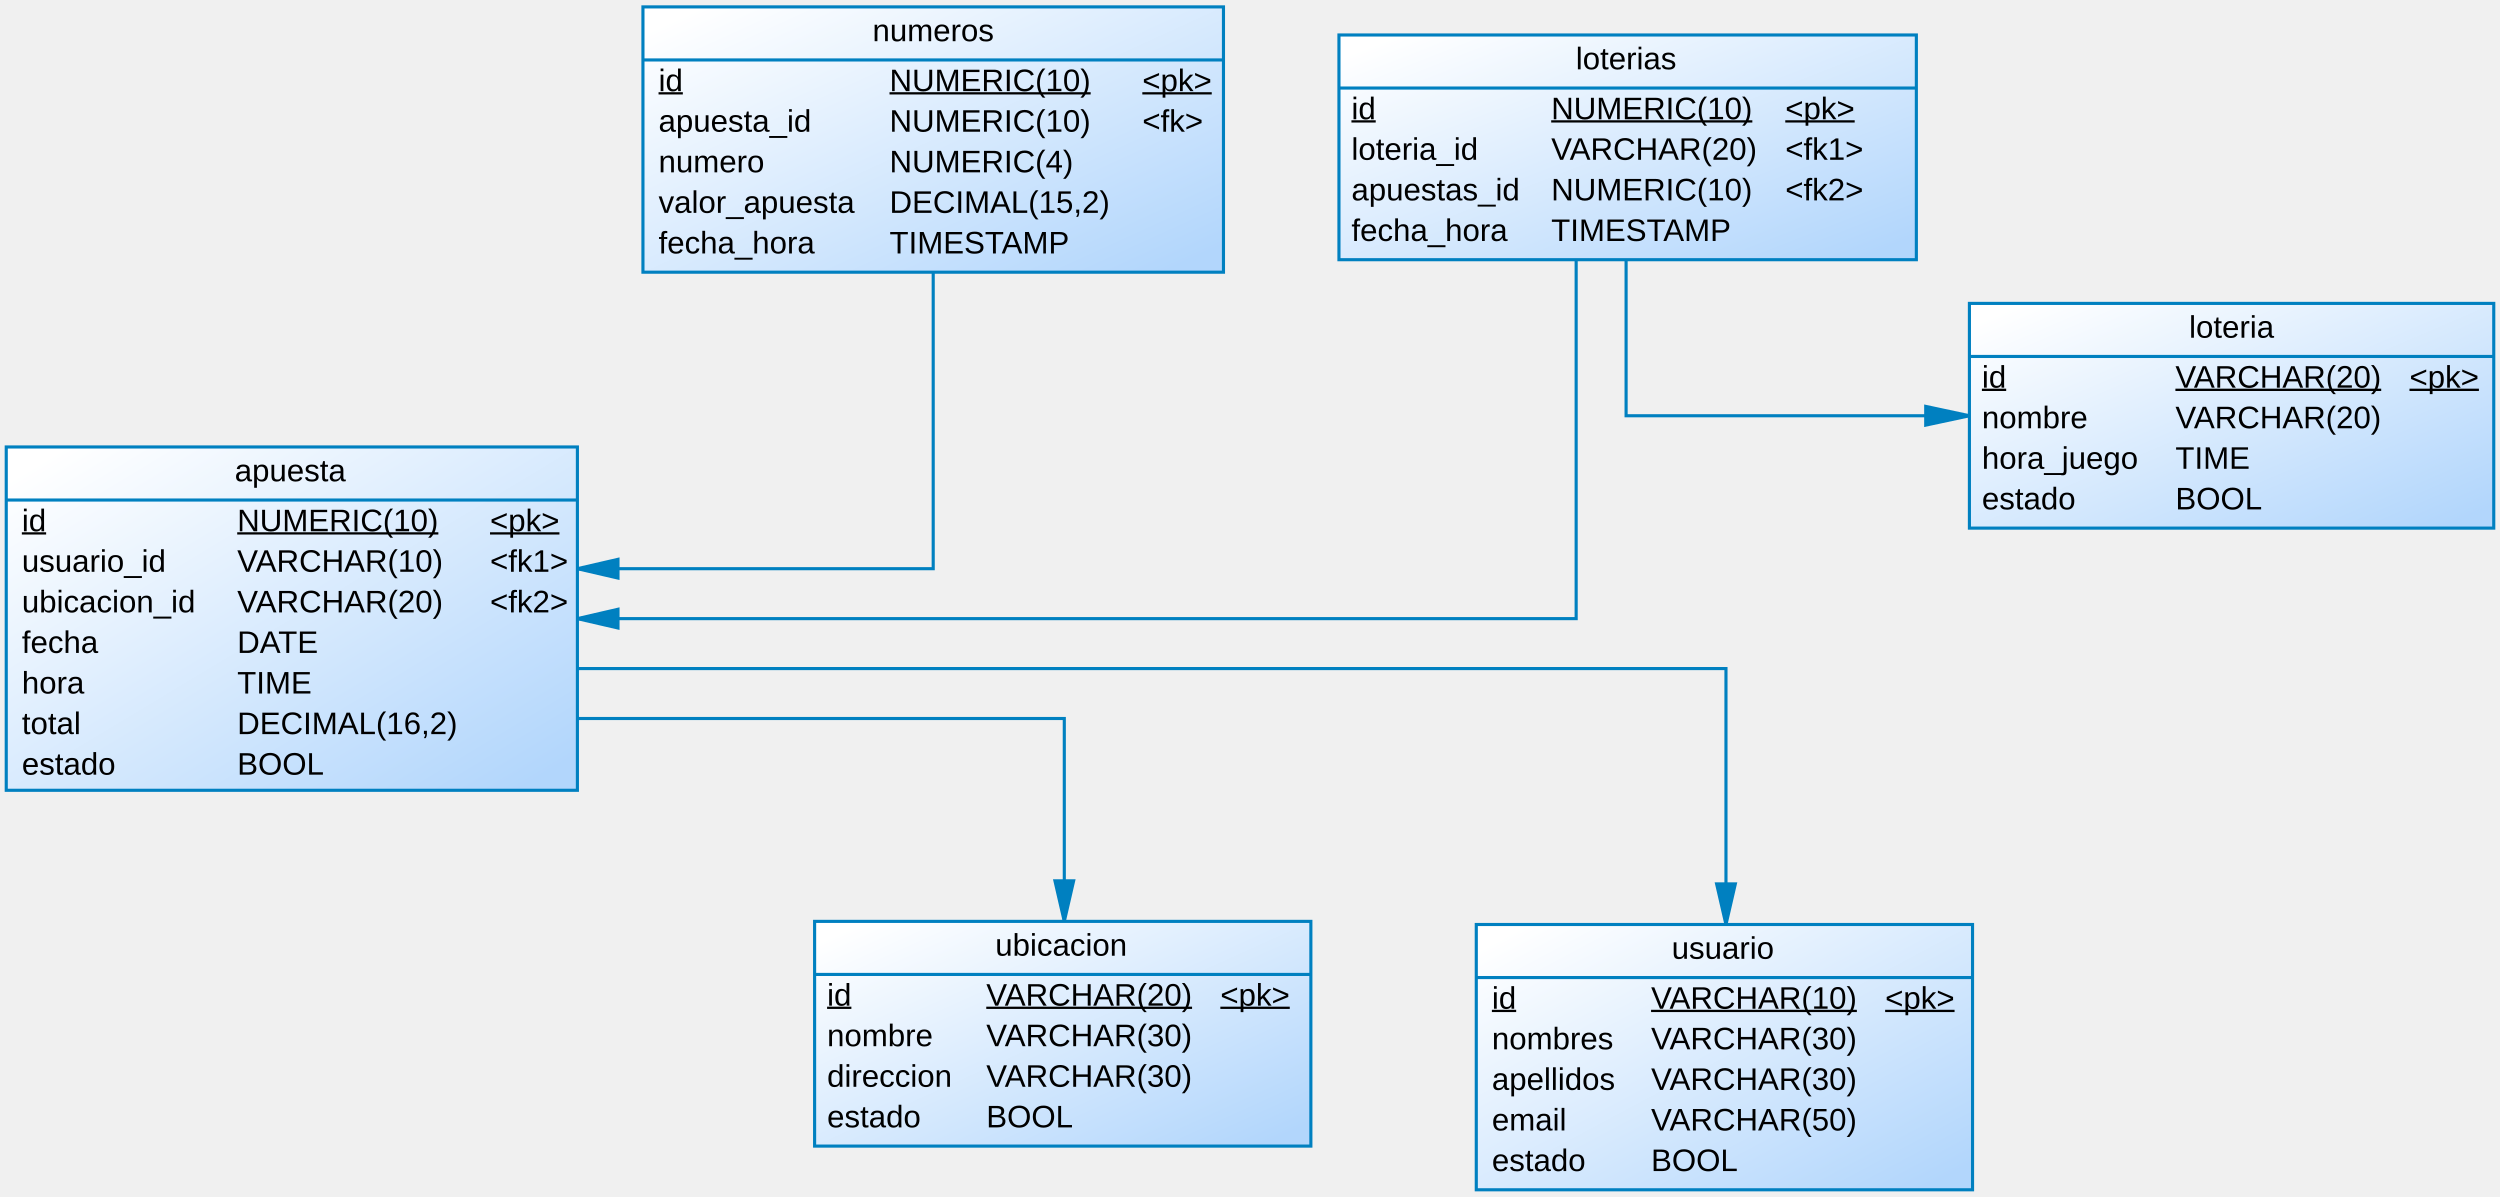
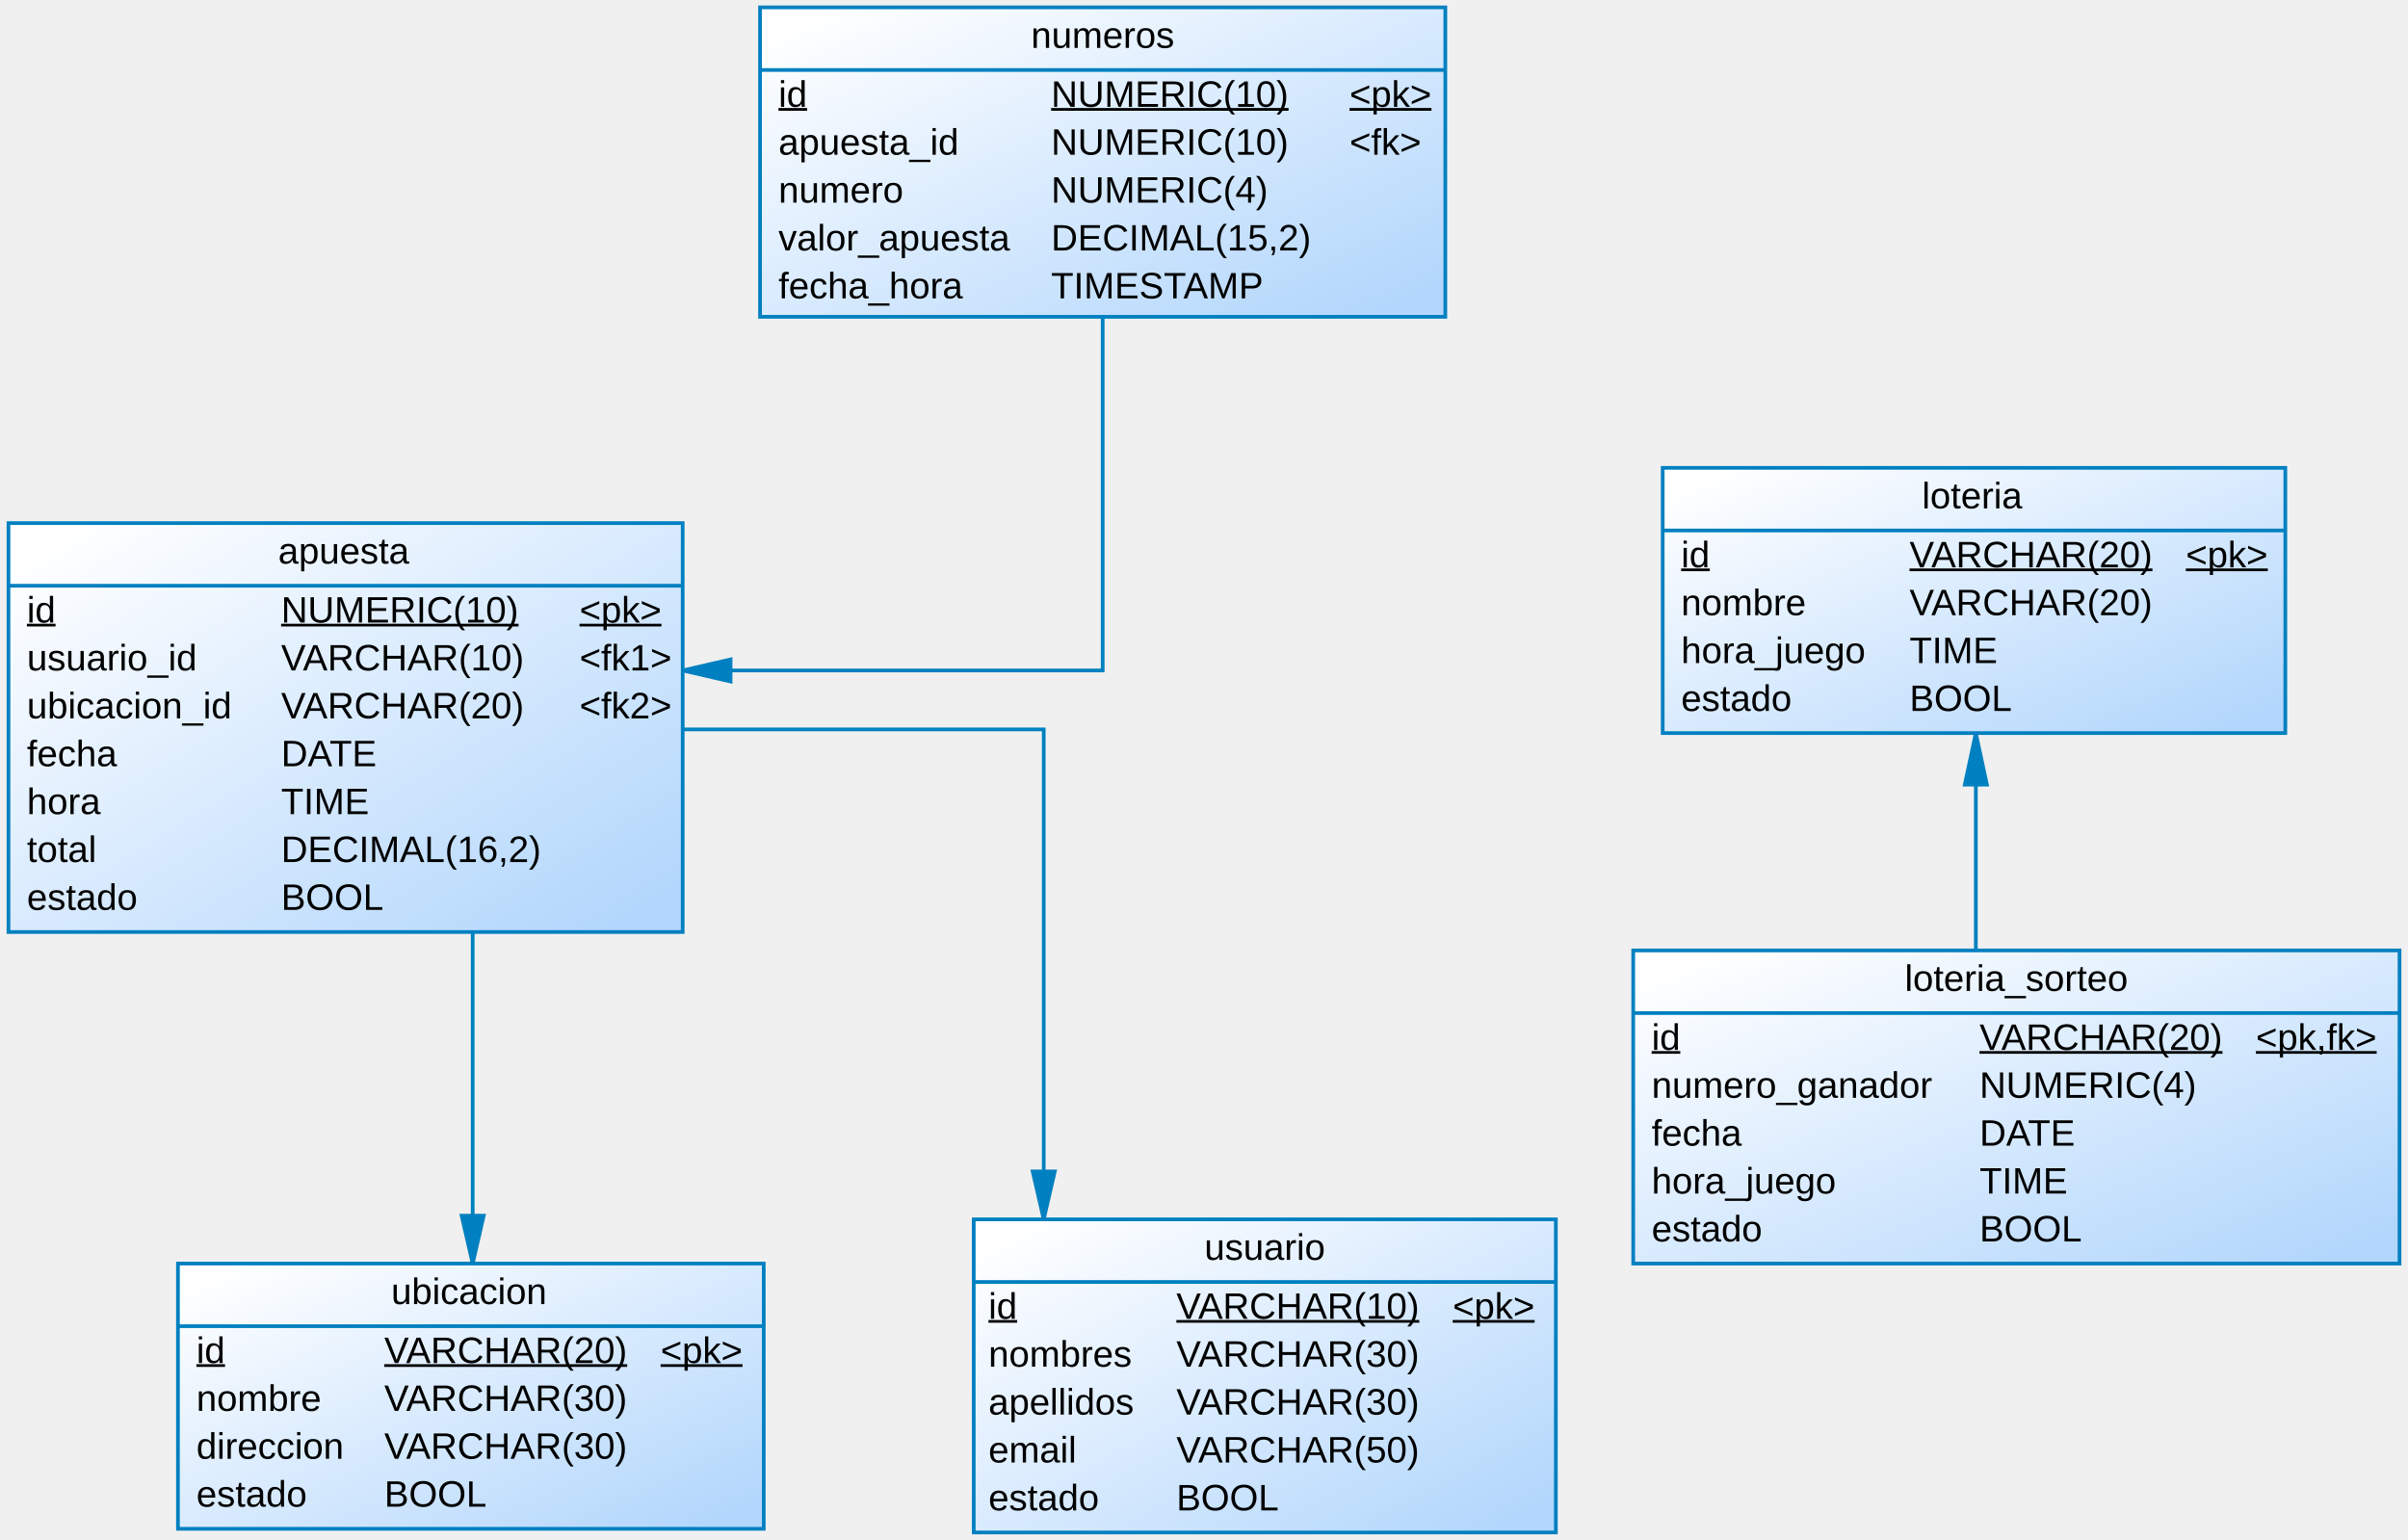
- <svg xmlns="http://www.w3.org/2000/svg" width="211mm" height="101mm" version="1.1" viewBox="0 0 801 383">
-   <polyline fill="none" points="185,214 553,214 553,296" stroke="#0080c0" stroke-width="1" />
-   <polygon fill="#0080c0" points="553,296 550,283 556,283" stroke="#0080c0" stroke-width="1" stroke-linejoin="miter" />
-   <polyline fill="none" points="185,230 341,230 341,295" stroke="#0080c0" stroke-width="1" />
-   <polygon fill="#0080c0" points="341,295 338,282 344,282" stroke="#0080c0" stroke-width="1" stroke-linejoin="miter" />
-   <polyline fill="none" points="299,87 299,182 185,182" stroke="#0080c0" stroke-width="1" />
+ <svg xmlns="http://www.w3.org/2000/svg" width="172mm" height="110mm" version="1.1" viewBox="0 0 653 418">
+   <polyline fill="none" points="185,198 283,198 283,331" stroke="#0080c0" stroke-width="1" />
+   <polygon fill="#0080c0" points="283,331 280,318 286,318" stroke="#0080c0" stroke-width="1" stroke-linejoin="miter" />
+   <polyline fill="none" points="128,253 128,343" stroke="#0080c0" stroke-width="1" />
+   <polygon fill="#0080c0" points="128,343 125,330 131,330" stroke="#0080c0" stroke-width="1" stroke-linejoin="miter" />
+   <polyline fill="none" points="299,86 299,182 185,182" stroke="#0080c0" stroke-width="1" />
  <polygon fill="#0080c0" points="185,182 198,179 198,185" stroke="#0080c0" stroke-width="1" stroke-linejoin="miter" />
-   <polyline fill="none" points="521,83 521,133 631,133" stroke="#0080c0" stroke-width="1" />
-   <polygon fill="#0080c0" points="631,133 617,136 617,130" stroke="#0080c0" stroke-width="1" stroke-linejoin="miter" />
-   <polyline fill="none" points="505,83 505,198 185,198" stroke="#0080c0" stroke-width="1" />
-   <polygon fill="#0080c0" points="185,198 198,195 198,201" stroke="#0080c0" stroke-width="1" stroke-linejoin="miter" />
-   <rect x="473" y="296" fill="#ffffff" width="0" height="0" stroke="none" stroke-width="0" />
+   <polyline fill="none" points="536,258 536,199" stroke="#0080c0" stroke-width="1" />
+   <polygon fill="#0080c0" points="536,199 539,213 533,213" stroke="#0080c0" stroke-width="1" stroke-linejoin="miter" />
+   <rect x="264" y="331" fill="#ffffff" width="0" height="0" stroke="none" stroke-width="0" />
  <defs>
    <linearGradient id="Gradient1" x1="0%" x2="100%" y1="0%" y2="100%" gradientUnits="objectBoundingBox">
      <stop offset="5%" stop-color="#ffffff" />
      <stop offset="95%" stop-color="#b2d6fc" />
    </linearGradient>
  </defs>
-   <rect x="473" y="296" fill="url(#Gradient1)" width="159" height="85" stroke="#0080c0" stroke-width="1" />
-   <text x="552" y="307" fill="#000000" font-size="10" font-family="'Arial Unicode MS','Arial'" text-anchor="middle">usuario</text>
-   <line x1="473" x2="632" y1="313" y2="313" stroke="#0080c0" stroke-width="1" />
-   <text x="478" y="323" fill="#000000" font-size="10" font-family="'Arial Unicode MS','Arial'" text-anchor="start" text-decoration="underline">id</text>
-   <text x="478" y="336" fill="#000000" font-size="10" font-family="'Arial Unicode MS','Arial'" text-anchor="start">nombres</text>
-   <text x="478" y="349" fill="#000000" font-size="10" font-family="'Arial Unicode MS','Arial'" text-anchor="start">apellidos</text>
-   <text x="478" y="362" fill="#000000" font-size="10" font-family="'Arial Unicode MS','Arial'" text-anchor="start">email</text>
-   <text x="478" y="375" fill="#000000" font-size="10" font-family="'Arial Unicode MS','Arial'" text-anchor="start">estado</text>
-   <text x="529" y="323" fill="#000000" font-size="10" font-family="'Arial Unicode MS','Arial'" text-anchor="start" text-decoration="underline">VARCHAR(10)</text>
-   <text x="529" y="336" fill="#000000" font-size="10" font-family="'Arial Unicode MS','Arial'" text-anchor="start">VARCHAR(30)</text>
-   <text x="529" y="349" fill="#000000" font-size="10" font-family="'Arial Unicode MS','Arial'" text-anchor="start">VARCHAR(30)</text>
-   <text x="529" y="362" fill="#000000" font-size="10" font-family="'Arial Unicode MS','Arial'" text-anchor="start">VARCHAR(50)</text>
-   <text x="529" y="375" fill="#000000" font-size="10" font-family="'Arial Unicode MS','Arial'" text-anchor="start">BOOL</text>
-   <text x="604" y="323" fill="#000000" font-size="10" font-family="'Arial Unicode MS','Arial'" text-anchor="start" text-decoration="underline">&lt;pk&gt;</text>
-   <rect x="261" y="295" fill="#ffffff" width="0" height="0" stroke="none" stroke-width="0" />
+   <rect x="264" y="331" fill="url(#Gradient1)" width="158" height="85" stroke="#0080c0" stroke-width="1" />
+   <text x="343" y="342" fill="#000000" font-size="10" font-family="'Arial Unicode MS','Arial'" text-anchor="middle">usuario</text>
+   <line x1="264" x2="422" y1="348" y2="348" stroke="#0080c0" stroke-width="1" />
+   <text x="268" y="358" fill="#000000" font-size="10" font-family="'Arial Unicode MS','Arial'" text-anchor="start" text-decoration="underline">id</text>
+   <text x="268" y="371" fill="#000000" font-size="10" font-family="'Arial Unicode MS','Arial'" text-anchor="start">nombres</text>
+   <text x="268" y="384" fill="#000000" font-size="10" font-family="'Arial Unicode MS','Arial'" text-anchor="start">apellidos</text>
+   <text x="268" y="397" fill="#000000" font-size="10" font-family="'Arial Unicode MS','Arial'" text-anchor="start">email</text>
+   <text x="268" y="410" fill="#000000" font-size="10" font-family="'Arial Unicode MS','Arial'" text-anchor="start">estado</text>
+   <text x="319" y="358" fill="#000000" font-size="10" font-family="'Arial Unicode MS','Arial'" text-anchor="start" text-decoration="underline">VARCHAR(10)</text>
+   <text x="319" y="371" fill="#000000" font-size="10" font-family="'Arial Unicode MS','Arial'" text-anchor="start">VARCHAR(30)</text>
+   <text x="319" y="384" fill="#000000" font-size="10" font-family="'Arial Unicode MS','Arial'" text-anchor="start">VARCHAR(30)</text>
+   <text x="319" y="397" fill="#000000" font-size="10" font-family="'Arial Unicode MS','Arial'" text-anchor="start">VARCHAR(50)</text>
+   <text x="319" y="410" fill="#000000" font-size="10" font-family="'Arial Unicode MS','Arial'" text-anchor="start">BOOL</text>
+   <text x="394" y="358" fill="#000000" font-size="10" font-family="'Arial Unicode MS','Arial'" text-anchor="start" text-decoration="underline">&lt;pk&gt;</text>
+   <rect x="48" y="343" fill="#ffffff" width="0" height="0" stroke="none" stroke-width="0" />
  <defs>
    <linearGradient id="Gradient2" x1="0%" x2="100%" y1="0%" y2="100%" gradientUnits="objectBoundingBox">
      <stop offset="5%" stop-color="#ffffff" />
      <stop offset="95%" stop-color="#b2d6fc" />
    </linearGradient>
  </defs>
-   <rect x="261" y="295" fill="url(#Gradient2)" width="159" height="72" stroke="#0080c0" stroke-width="1" />
-   <text x="340" y="306" fill="#000000" font-size="10" font-family="'Arial Unicode MS','Arial'" text-anchor="middle">ubicacion</text>
-   <line x1="261" x2="420" y1="312" y2="312" stroke="#0080c0" stroke-width="1" />
-   <text x="265" y="322" fill="#000000" font-size="10" font-family="'Arial Unicode MS','Arial'" text-anchor="start" text-decoration="underline">id</text>
-   <text x="265" y="335" fill="#000000" font-size="10" font-family="'Arial Unicode MS','Arial'" text-anchor="start">nombre</text>
-   <text x="265" y="348" fill="#000000" font-size="10" font-family="'Arial Unicode MS','Arial'" text-anchor="start">direccion</text>
-   <text x="265" y="361" fill="#000000" font-size="10" font-family="'Arial Unicode MS','Arial'" text-anchor="start">estado</text>
-   <text x="316" y="322" fill="#000000" font-size="10" font-family="'Arial Unicode MS','Arial'" text-anchor="start" text-decoration="underline">VARCHAR(20)</text>
-   <text x="316" y="335" fill="#000000" font-size="10" font-family="'Arial Unicode MS','Arial'" text-anchor="start">VARCHAR(30)</text>
-   <text x="316" y="348" fill="#000000" font-size="10" font-family="'Arial Unicode MS','Arial'" text-anchor="start">VARCHAR(30)</text>
-   <text x="316" y="361" fill="#000000" font-size="10" font-family="'Arial Unicode MS','Arial'" text-anchor="start">BOOL</text>
-   <text x="391" y="322" fill="#000000" font-size="10" font-family="'Arial Unicode MS','Arial'" text-anchor="start" text-decoration="underline">&lt;pk&gt;</text>
-   <rect x="429" y="11" fill="#ffffff" width="0" height="0" stroke="none" stroke-width="0" />
+   <rect x="48" y="343" fill="url(#Gradient2)" width="159" height="72" stroke="#0080c0" stroke-width="1" />
+   <text x="127" y="354" fill="#000000" font-size="10" font-family="'Arial Unicode MS','Arial'" text-anchor="middle">ubicacion</text>
+   <line x1="48" x2="207" y1="360" y2="360" stroke="#0080c0" stroke-width="1" />
+   <text x="53" y="370" fill="#000000" font-size="10" font-family="'Arial Unicode MS','Arial'" text-anchor="start" text-decoration="underline">id</text>
+   <text x="53" y="383" fill="#000000" font-size="10" font-family="'Arial Unicode MS','Arial'" text-anchor="start">nombre</text>
+   <text x="53" y="396" fill="#000000" font-size="10" font-family="'Arial Unicode MS','Arial'" text-anchor="start">direccion</text>
+   <text x="53" y="409" fill="#000000" font-size="10" font-family="'Arial Unicode MS','Arial'" text-anchor="start">estado</text>
+   <text x="104" y="370" fill="#000000" font-size="10" font-family="'Arial Unicode MS','Arial'" text-anchor="start" text-decoration="underline">VARCHAR(20)</text>
+   <text x="104" y="383" fill="#000000" font-size="10" font-family="'Arial Unicode MS','Arial'" text-anchor="start">VARCHAR(30)</text>
+   <text x="104" y="396" fill="#000000" font-size="10" font-family="'Arial Unicode MS','Arial'" text-anchor="start">VARCHAR(30)</text>
+   <text x="104" y="409" fill="#000000" font-size="10" font-family="'Arial Unicode MS','Arial'" text-anchor="start">BOOL</text>
+   <text x="179" y="370" fill="#000000" font-size="10" font-family="'Arial Unicode MS','Arial'" text-anchor="start" text-decoration="underline">&lt;pk&gt;</text>
+   <rect x="206" y="2" fill="#ffffff" width="0" height="0" stroke="none" stroke-width="0" />
  <defs>
    <linearGradient id="Gradient3" x1="0%" x2="100%" y1="0%" y2="100%" gradientUnits="objectBoundingBox">
      <stop offset="5%" stop-color="#ffffff" />
      <stop offset="95%" stop-color="#b2d6fc" />
    </linearGradient>
  </defs>
-   <rect x="429" y="11" fill="url(#Gradient3)" width="185" height="72" stroke="#0080c0" stroke-width="1" />
-   <text x="521" y="22" fill="#000000" font-size="10" font-family="'Arial Unicode MS','Arial'" text-anchor="middle">loterias</text>
-   <line x1="429" x2="614" y1="28" y2="28" stroke="#0080c0" stroke-width="1" />
-   <text x="433" y="38" fill="#000000" font-size="10" font-family="'Arial Unicode MS','Arial'" text-anchor="start" text-decoration="underline">id</text>
-   <text x="433" y="51" fill="#000000" font-size="10" font-family="'Arial Unicode MS','Arial'" text-anchor="start">loteria_id</text>
-   <text x="433" y="64" fill="#000000" font-size="10" font-family="'Arial Unicode MS','Arial'" text-anchor="start">apuestas_id</text>
-   <text x="433" y="77" fill="#000000" font-size="10" font-family="'Arial Unicode MS','Arial'" text-anchor="start">fecha_hora</text>
-   <text x="497" y="38" fill="#000000" font-size="10" font-family="'Arial Unicode MS','Arial'" text-anchor="start" text-decoration="underline">NUMERIC(10)</text>
-   <text x="497" y="51" fill="#000000" font-size="10" font-family="'Arial Unicode MS','Arial'" text-anchor="start">VARCHAR(20)</text>
-   <text x="497" y="64" fill="#000000" font-size="10" font-family="'Arial Unicode MS','Arial'" text-anchor="start">NUMERIC(10)</text>
-   <text x="497" y="77" fill="#000000" font-size="10" font-family="'Arial Unicode MS','Arial'" text-anchor="start">TIMESTAMP</text>
-   <text x="572" y="38" fill="#000000" font-size="10" font-family="'Arial Unicode MS','Arial'" text-anchor="start" text-decoration="underline">&lt;pk&gt;</text>
-   <text x="572" y="51" fill="#000000" font-size="10" font-family="'Arial Unicode MS','Arial'" text-anchor="start">&lt;fk1&gt;</text>
-   <text x="572" y="64" fill="#000000" font-size="10" font-family="'Arial Unicode MS','Arial'" text-anchor="start">&lt;fk2&gt;</text>
-   <rect x="206" y="2" fill="#ffffff" width="0" height="0" stroke="none" stroke-width="0" />
-   <defs>
-     <linearGradient id="Gradient4" x1="0%" x2="100%" y1="0%" y2="100%" gradientUnits="objectBoundingBox">
-       <stop offset="5%" stop-color="#ffffff" />
-       <stop offset="95%" stop-color="#b2d6fc" />
-     </linearGradient>
-   </defs>
-   <rect x="206" y="2" fill="url(#Gradient4)" width="186" height="85" stroke="#0080c0" stroke-width="1" />
+   <rect x="206" y="2" fill="url(#Gradient3)" width="186" height="84" stroke="#0080c0" stroke-width="1" />
  <text x="299" y="13" fill="#000000" font-size="10" font-family="'Arial Unicode MS','Arial'" text-anchor="middle">numeros</text>
  <line x1="206" x2="392" y1="19" y2="19" stroke="#0080c0" stroke-width="1" />
  <text x="211" y="29" fill="#000000" font-size="10" font-family="'Arial Unicode MS','Arial'" text-anchor="start" text-decoration="underline">id</text>
  <text x="211" y="42" fill="#000000" font-size="10" font-family="'Arial Unicode MS','Arial'" text-anchor="start">apuesta_id</text>
  <text x="211" y="55" fill="#000000" font-size="10" font-family="'Arial Unicode MS','Arial'" text-anchor="start">numero</text>
  <text x="211" y="68" fill="#000000" font-size="10" font-family="'Arial Unicode MS','Arial'" text-anchor="start">valor_apuesta</text>
  <text x="211" y="81" fill="#000000" font-size="10" font-family="'Arial Unicode MS','Arial'" text-anchor="start">fecha_hora</text>
  <text x="285" y="29" fill="#000000" font-size="10" font-family="'Arial Unicode MS','Arial'" text-anchor="start" text-decoration="underline">NUMERIC(10)</text>
  <text x="285" y="42" fill="#000000" font-size="10" font-family="'Arial Unicode MS','Arial'" text-anchor="start">NUMERIC(10)</text>
  <text x="285" y="55" fill="#000000" font-size="10" font-family="'Arial Unicode MS','Arial'" text-anchor="start">NUMERIC(4)</text>
  <text x="285" y="68" fill="#000000" font-size="10" font-family="'Arial Unicode MS','Arial'" text-anchor="start">DECIMAL(15,2)</text>
  <text x="285" y="81" fill="#000000" font-size="10" font-family="'Arial Unicode MS','Arial'" text-anchor="start">TIMESTAMP</text>
  <text x="366" y="29" fill="#000000" font-size="10" font-family="'Arial Unicode MS','Arial'" text-anchor="start" text-decoration="underline">&lt;pk&gt;</text>
  <text x="366" y="42" fill="#000000" font-size="10" font-family="'Arial Unicode MS','Arial'" text-anchor="start">&lt;fk&gt;</text>
-   <rect x="2" y="143" fill="#ffffff" width="0" height="0" stroke="none" stroke-width="0" />
+   <rect x="2" y="142" fill="#ffffff" width="0" height="0" stroke="none" stroke-width="0" />
+   <defs>
+     <linearGradient id="Gradient4" x1="0%" x2="100%" y1="0%" y2="100%" gradientUnits="objectBoundingBox">
+       <stop offset="5%" stop-color="#ffffff" />
+       <stop offset="95%" stop-color="#b2d6fc" />
+     </linearGradient>
+   </defs>
+   <rect x="2" y="142" fill="url(#Gradient4)" width="183" height="111" stroke="#0080c0" stroke-width="1" />
+   <text x="93" y="153" fill="#000000" font-size="10" font-family="'Arial Unicode MS','Arial'" text-anchor="middle">apuesta</text>
+   <line x1="2" x2="185" y1="159" y2="159" stroke="#0080c0" stroke-width="1" />
+   <text x="7" y="169" fill="#000000" font-size="10" font-family="'Arial Unicode MS','Arial'" text-anchor="start" text-decoration="underline">id</text>
+   <text x="7" y="182" fill="#000000" font-size="10" font-family="'Arial Unicode MS','Arial'" text-anchor="start">usuario_id</text>
+   <text x="7" y="195" fill="#000000" font-size="10" font-family="'Arial Unicode MS','Arial'" text-anchor="start">ubicacion_id</text>
+   <text x="7" y="208" fill="#000000" font-size="10" font-family="'Arial Unicode MS','Arial'" text-anchor="start">fecha</text>
+   <text x="7" y="221" fill="#000000" font-size="10" font-family="'Arial Unicode MS','Arial'" text-anchor="start">hora</text>
+   <text x="7" y="234" fill="#000000" font-size="10" font-family="'Arial Unicode MS','Arial'" text-anchor="start">total</text>
+   <text x="7" y="247" fill="#000000" font-size="10" font-family="'Arial Unicode MS','Arial'" text-anchor="start">estado</text>
+   <text x="76" y="169" fill="#000000" font-size="10" font-family="'Arial Unicode MS','Arial'" text-anchor="start" text-decoration="underline">NUMERIC(10)</text>
+   <text x="76" y="182" fill="#000000" font-size="10" font-family="'Arial Unicode MS','Arial'" text-anchor="start">VARCHAR(10)</text>
+   <text x="76" y="195" fill="#000000" font-size="10" font-family="'Arial Unicode MS','Arial'" text-anchor="start">VARCHAR(20)</text>
+   <text x="76" y="208" fill="#000000" font-size="10" font-family="'Arial Unicode MS','Arial'" text-anchor="start">DATE</text>
+   <text x="76" y="221" fill="#000000" font-size="10" font-family="'Arial Unicode MS','Arial'" text-anchor="start">TIME</text>
+   <text x="76" y="234" fill="#000000" font-size="10" font-family="'Arial Unicode MS','Arial'" text-anchor="start">DECIMAL(16,2)</text>
+   <text x="76" y="247" fill="#000000" font-size="10" font-family="'Arial Unicode MS','Arial'" text-anchor="start">BOOL</text>
+   <text x="157" y="169" fill="#000000" font-size="10" font-family="'Arial Unicode MS','Arial'" text-anchor="start" text-decoration="underline">&lt;pk&gt;</text>
+   <text x="157" y="182" fill="#000000" font-size="10" font-family="'Arial Unicode MS','Arial'" text-anchor="start">&lt;fk1&gt;</text>
+   <text x="157" y="195" fill="#000000" font-size="10" font-family="'Arial Unicode MS','Arial'" text-anchor="start">&lt;fk2&gt;</text>
+   <rect x="451" y="127" fill="#ffffff" width="0" height="0" stroke="none" stroke-width="0" />
  <defs>
    <linearGradient id="Gradient5" x1="0%" x2="100%" y1="0%" y2="100%" gradientUnits="objectBoundingBox">
      <stop offset="5%" stop-color="#ffffff" />
      <stop offset="95%" stop-color="#b2d6fc" />
    </linearGradient>
  </defs>
-   <rect x="2" y="143" fill="url(#Gradient5)" width="183" height="110" stroke="#0080c0" stroke-width="1" />
-   <text x="93" y="154" fill="#000000" font-size="10" font-family="'Arial Unicode MS','Arial'" text-anchor="middle">apuesta</text>
-   <line x1="2" x2="185" y1="160" y2="160" stroke="#0080c0" stroke-width="1" />
-   <text x="7" y="170" fill="#000000" font-size="10" font-family="'Arial Unicode MS','Arial'" text-anchor="start" text-decoration="underline">id</text>
-   <text x="7" y="183" fill="#000000" font-size="10" font-family="'Arial Unicode MS','Arial'" text-anchor="start">usuario_id</text>
-   <text x="7" y="196" fill="#000000" font-size="10" font-family="'Arial Unicode MS','Arial'" text-anchor="start">ubicacion_id</text>
-   <text x="7" y="209" fill="#000000" font-size="10" font-family="'Arial Unicode MS','Arial'" text-anchor="start">fecha</text>
-   <text x="7" y="222" fill="#000000" font-size="10" font-family="'Arial Unicode MS','Arial'" text-anchor="start">hora</text>
-   <text x="7" y="235" fill="#000000" font-size="10" font-family="'Arial Unicode MS','Arial'" text-anchor="start">total</text>
-   <text x="7" y="248" fill="#000000" font-size="10" font-family="'Arial Unicode MS','Arial'" text-anchor="start">estado</text>
-   <text x="76" y="170" fill="#000000" font-size="10" font-family="'Arial Unicode MS','Arial'" text-anchor="start" text-decoration="underline">NUMERIC(10)</text>
-   <text x="76" y="183" fill="#000000" font-size="10" font-family="'Arial Unicode MS','Arial'" text-anchor="start">VARCHAR(10)</text>
-   <text x="76" y="196" fill="#000000" font-size="10" font-family="'Arial Unicode MS','Arial'" text-anchor="start">VARCHAR(20)</text>
-   <text x="76" y="209" fill="#000000" font-size="10" font-family="'Arial Unicode MS','Arial'" text-anchor="start">DATE</text>
-   <text x="76" y="222" fill="#000000" font-size="10" font-family="'Arial Unicode MS','Arial'" text-anchor="start">TIME</text>
-   <text x="76" y="235" fill="#000000" font-size="10" font-family="'Arial Unicode MS','Arial'" text-anchor="start">DECIMAL(16,2)</text>
-   <text x="76" y="248" fill="#000000" font-size="10" font-family="'Arial Unicode MS','Arial'" text-anchor="start">BOOL</text>
-   <text x="157" y="170" fill="#000000" font-size="10" font-family="'Arial Unicode MS','Arial'" text-anchor="start" text-decoration="underline">&lt;pk&gt;</text>
-   <text x="157" y="183" fill="#000000" font-size="10" font-family="'Arial Unicode MS','Arial'" text-anchor="start">&lt;fk1&gt;</text>
-   <text x="157" y="196" fill="#000000" font-size="10" font-family="'Arial Unicode MS','Arial'" text-anchor="start">&lt;fk2&gt;</text>
-   <rect x="631" y="97" fill="#ffffff" width="0" height="0" stroke="none" stroke-width="0" />
+   <rect x="451" y="127" fill="url(#Gradient5)" width="169" height="72" stroke="#0080c0" stroke-width="1" />
+   <text x="535" y="138" fill="#000000" font-size="10" font-family="'Arial Unicode MS','Arial'" text-anchor="middle">loteria</text>
+   <line x1="451" x2="620" y1="144" y2="144" stroke="#0080c0" stroke-width="1" />
+   <text x="456" y="154" fill="#000000" font-size="10" font-family="'Arial Unicode MS','Arial'" text-anchor="start" text-decoration="underline">id</text>
+   <text x="456" y="167" fill="#000000" font-size="10" font-family="'Arial Unicode MS','Arial'" text-anchor="start">nombre</text>
+   <text x="456" y="180" fill="#000000" font-size="10" font-family="'Arial Unicode MS','Arial'" text-anchor="start">hora_juego</text>
+   <text x="456" y="193" fill="#000000" font-size="10" font-family="'Arial Unicode MS','Arial'" text-anchor="start">estado</text>
+   <text x="518" y="154" fill="#000000" font-size="10" font-family="'Arial Unicode MS','Arial'" text-anchor="start" text-decoration="underline">VARCHAR(20)</text>
+   <text x="518" y="167" fill="#000000" font-size="10" font-family="'Arial Unicode MS','Arial'" text-anchor="start">VARCHAR(20)</text>
+   <text x="518" y="180" fill="#000000" font-size="10" font-family="'Arial Unicode MS','Arial'" text-anchor="start">TIME</text>
+   <text x="518" y="193" fill="#000000" font-size="10" font-family="'Arial Unicode MS','Arial'" text-anchor="start">BOOL</text>
+   <text x="593" y="154" fill="#000000" font-size="10" font-family="'Arial Unicode MS','Arial'" text-anchor="start" text-decoration="underline">&lt;pk&gt;</text>
+   <rect x="443" y="258" fill="#ffffff" width="0" height="0" stroke="none" stroke-width="0" />
  <defs>
    <linearGradient id="Gradient6" x1="0%" x2="100%" y1="0%" y2="100%" gradientUnits="objectBoundingBox">
      <stop offset="5%" stop-color="#ffffff" />
      <stop offset="95%" stop-color="#b2d6fc" />
    </linearGradient>
  </defs>
-   <rect x="631" y="97" fill="url(#Gradient6)" width="168" height="72" stroke="#0080c0" stroke-width="1" />
-   <text x="715" y="108" fill="#000000" font-size="10" font-family="'Arial Unicode MS','Arial'" text-anchor="middle">loteria</text>
-   <line x1="631" x2="799" y1="114" y2="114" stroke="#0080c0" stroke-width="1" />
-   <text x="635" y="124" fill="#000000" font-size="10" font-family="'Arial Unicode MS','Arial'" text-anchor="start" text-decoration="underline">id</text>
-   <text x="635" y="137" fill="#000000" font-size="10" font-family="'Arial Unicode MS','Arial'" text-anchor="start">nombre</text>
-   <text x="635" y="150" fill="#000000" font-size="10" font-family="'Arial Unicode MS','Arial'" text-anchor="start">hora_juego</text>
-   <text x="635" y="163" fill="#000000" font-size="10" font-family="'Arial Unicode MS','Arial'" text-anchor="start">estado</text>
-   <text x="697" y="124" fill="#000000" font-size="10" font-family="'Arial Unicode MS','Arial'" text-anchor="start" text-decoration="underline">VARCHAR(20)</text>
-   <text x="697" y="137" fill="#000000" font-size="10" font-family="'Arial Unicode MS','Arial'" text-anchor="start">VARCHAR(20)</text>
-   <text x="697" y="150" fill="#000000" font-size="10" font-family="'Arial Unicode MS','Arial'" text-anchor="start">TIME</text>
-   <text x="697" y="163" fill="#000000" font-size="10" font-family="'Arial Unicode MS','Arial'" text-anchor="start">BOOL</text>
-   <text x="772" y="124" fill="#000000" font-size="10" font-family="'Arial Unicode MS','Arial'" text-anchor="start" text-decoration="underline">&lt;pk&gt;</text>
+   <rect x="443" y="258" fill="url(#Gradient6)" width="208" height="85" stroke="#0080c0" stroke-width="1" />
+   <text x="547" y="269" fill="#000000" font-size="10" font-family="'Arial Unicode MS','Arial'" text-anchor="middle">loteria_sorteo</text>
+   <line x1="443" x2="651" y1="275" y2="275" stroke="#0080c0" stroke-width="1" />
+   <text x="448" y="285" fill="#000000" font-size="10" font-family="'Arial Unicode MS','Arial'" text-anchor="start" text-decoration="underline">id</text>
+   <text x="448" y="298" fill="#000000" font-size="10" font-family="'Arial Unicode MS','Arial'" text-anchor="start">numero_ganador</text>
+   <text x="448" y="311" fill="#000000" font-size="10" font-family="'Arial Unicode MS','Arial'" text-anchor="start">fecha</text>
+   <text x="448" y="324" fill="#000000" font-size="10" font-family="'Arial Unicode MS','Arial'" text-anchor="start">hora_juego</text>
+   <text x="448" y="337" fill="#000000" font-size="10" font-family="'Arial Unicode MS','Arial'" text-anchor="start">estado</text>
+   <text x="537" y="285" fill="#000000" font-size="10" font-family="'Arial Unicode MS','Arial'" text-anchor="start" text-decoration="underline">VARCHAR(20)</text>
+   <text x="537" y="298" fill="#000000" font-size="10" font-family="'Arial Unicode MS','Arial'" text-anchor="start">NUMERIC(4)</text>
+   <text x="537" y="311" fill="#000000" font-size="10" font-family="'Arial Unicode MS','Arial'" text-anchor="start">DATE</text>
+   <text x="537" y="324" fill="#000000" font-size="10" font-family="'Arial Unicode MS','Arial'" text-anchor="start">TIME</text>
+   <text x="537" y="337" fill="#000000" font-size="10" font-family="'Arial Unicode MS','Arial'" text-anchor="start">BOOL</text>
+   <text x="612" y="285" fill="#000000" font-size="10" font-family="'Arial Unicode MS','Arial'" text-anchor="start" text-decoration="underline">&lt;pk,fk&gt;</text>
</svg>
